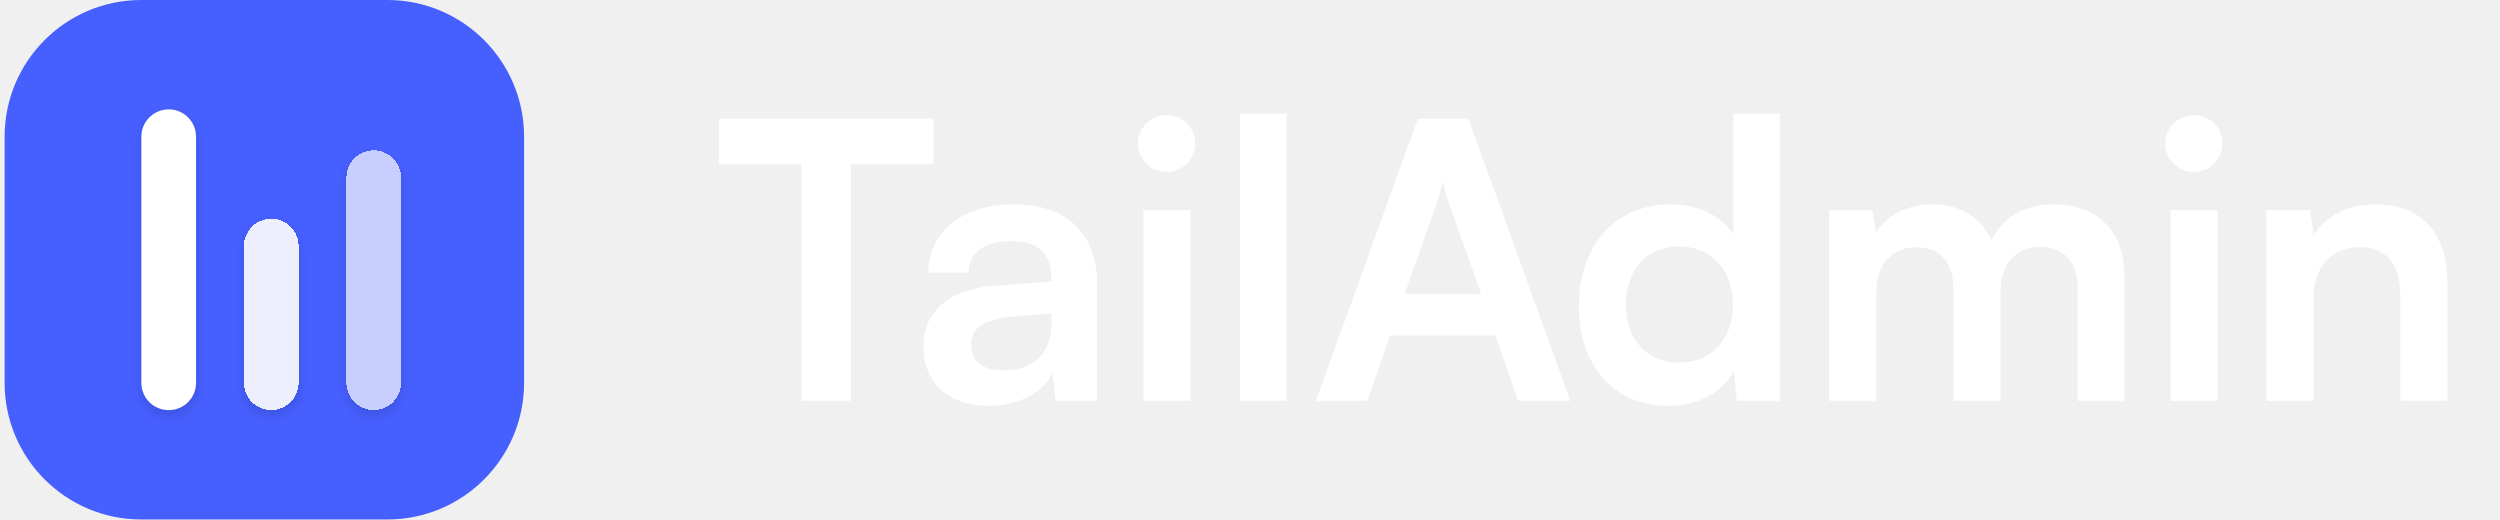
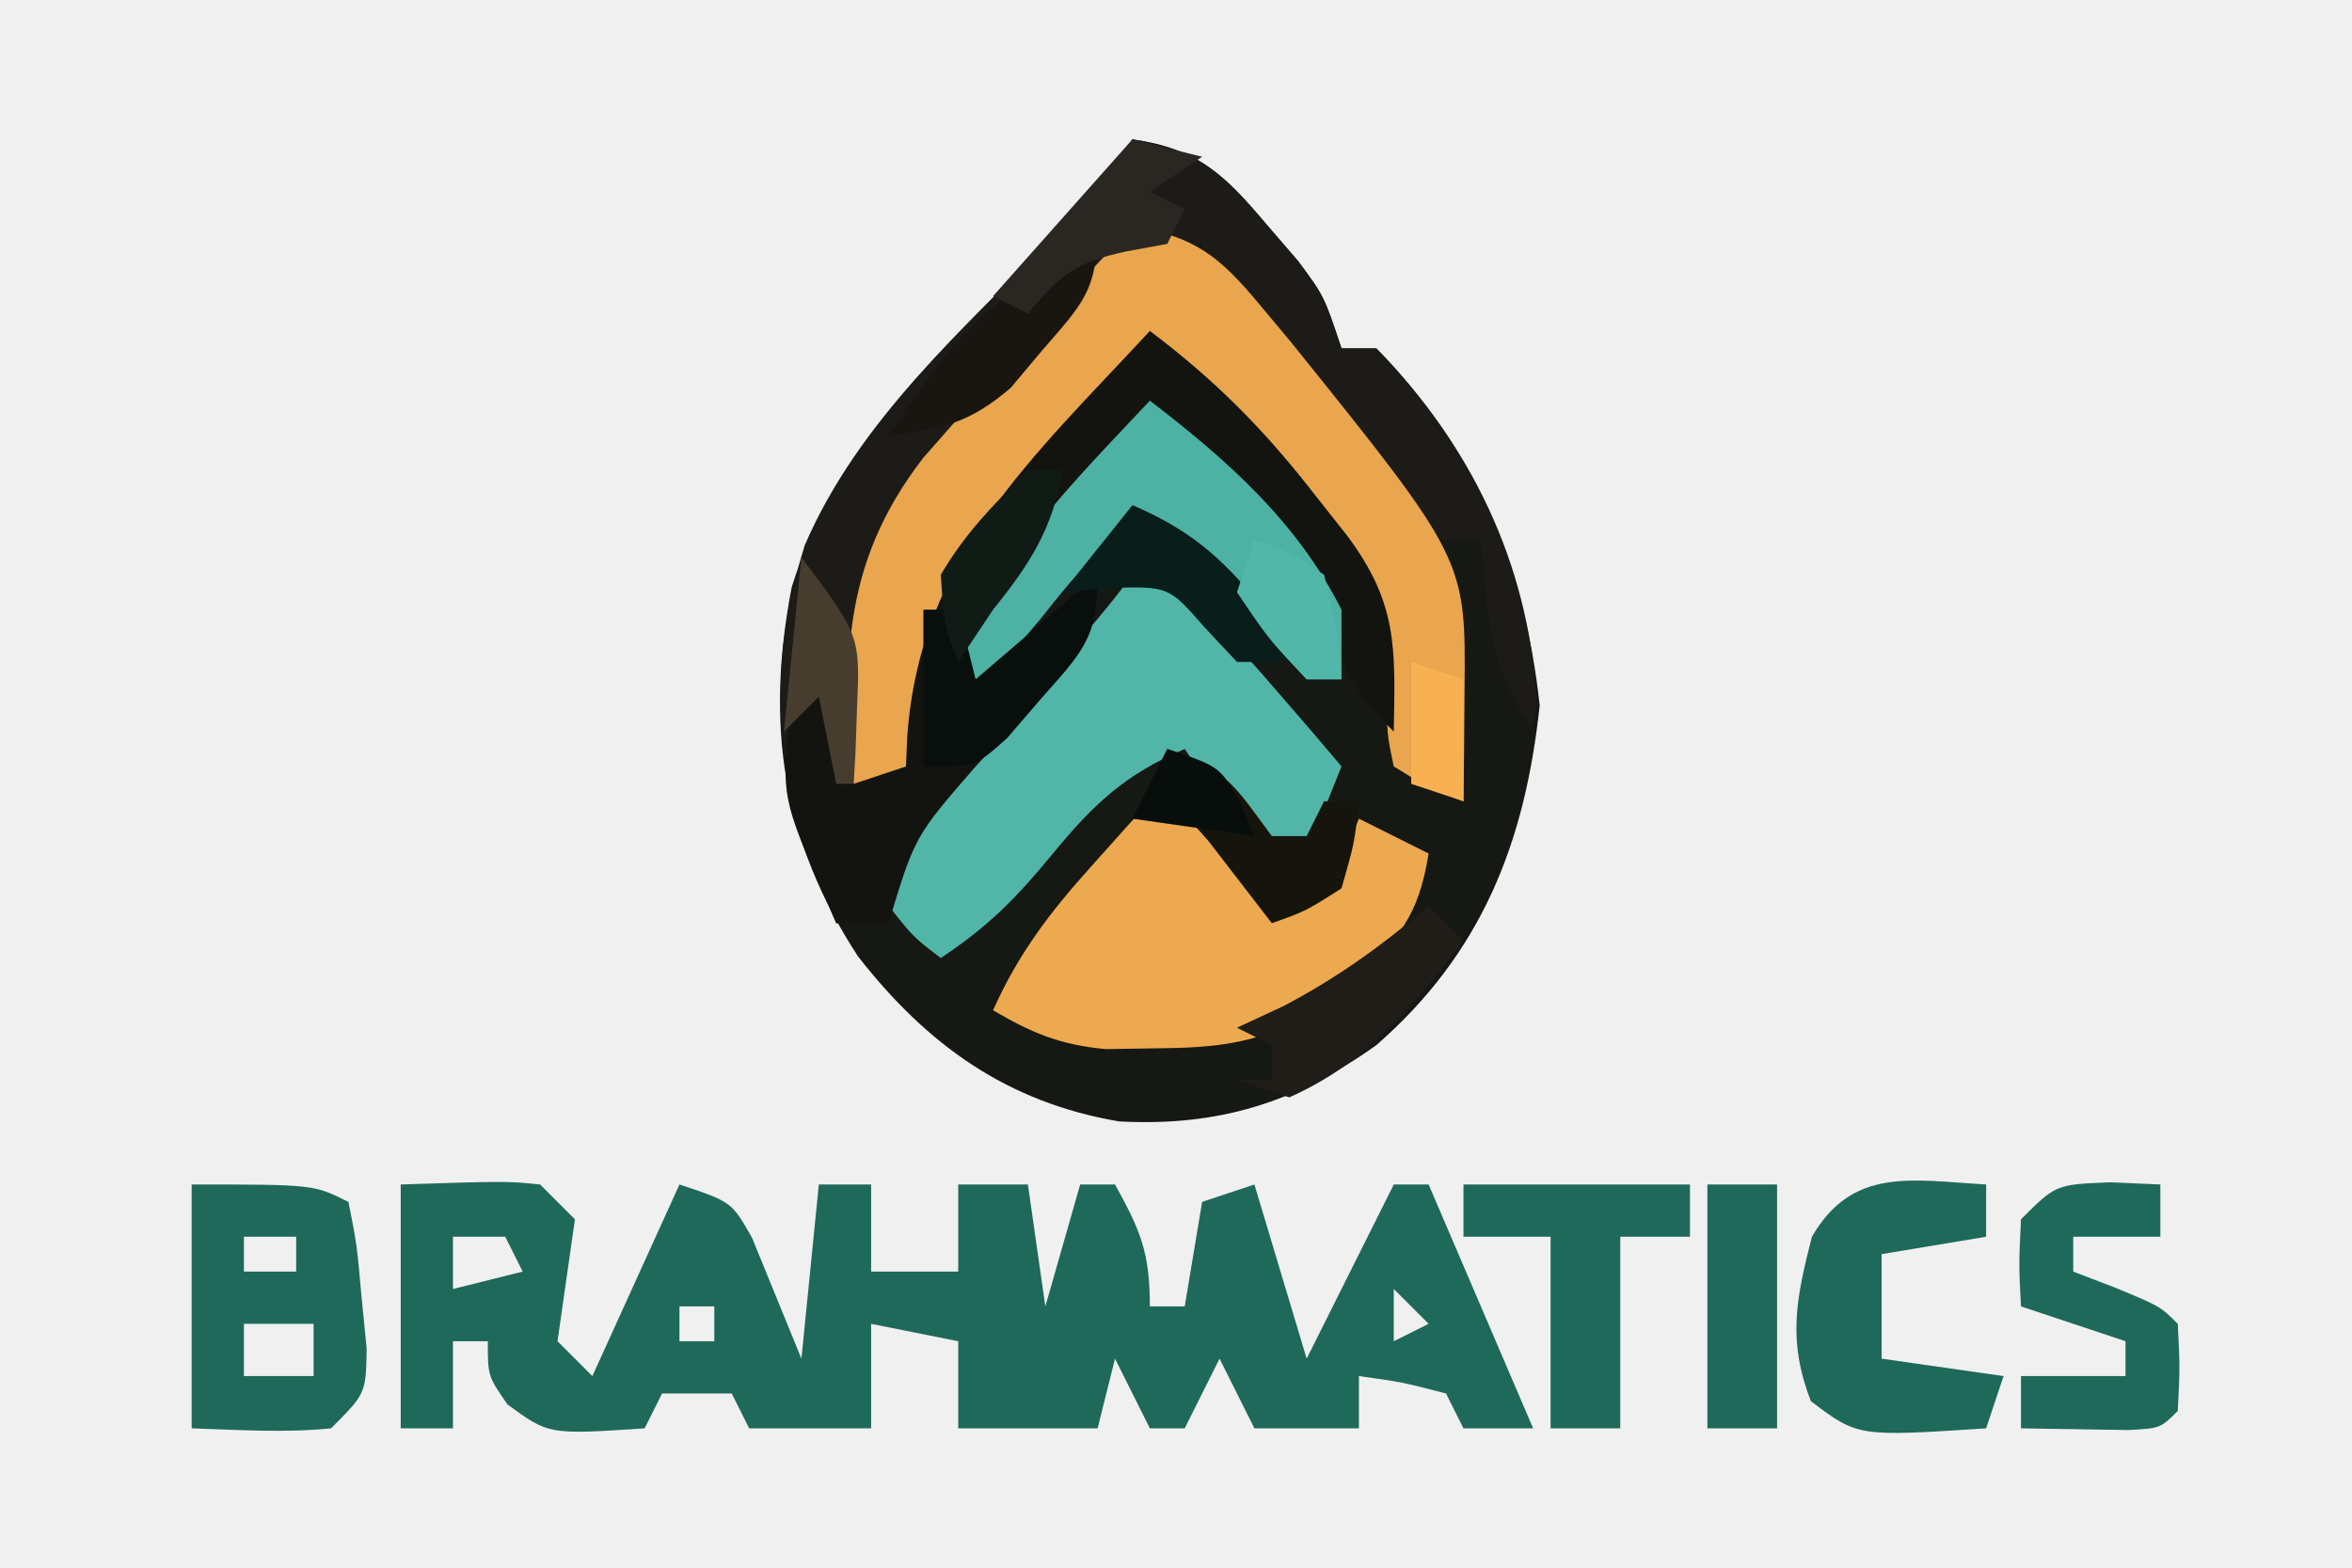
- <svg xmlns="http://www.w3.org/2000/svg" width="231" height="48" viewBox="0 0 231 48" fill="none">
-   <path d="M0.426 12.632C0.426 5.655 6.081 0 13.057 0H35.794C42.77 0 48.426 5.655 48.426 12.632V35.368C48.426 42.345 42.77 48 35.794 48H13.057C6.081 48 0.426 42.345 0.426 35.368V12.632Z" fill="#465FFF" />
-   <g filter="url(#filter0_d_3903_56743)">
-     <path d="M13.062 12.632C13.062 11.237 14.193 10.106 15.588 10.106C16.983 10.106 18.114 11.237 18.114 12.632V35.369C18.114 36.764 16.983 37.895 15.588 37.895C14.193 37.895 13.062 36.764 13.062 35.369V12.632Z" fill="white" />
-   </g>
-   <g filter="url(#filter1_d_3903_56743)">
-     <path d="M22.539 22.735C22.539 21.34 23.67 20.209 25.065 20.209C26.461 20.209 27.592 21.34 27.592 22.735V35.367C27.592 36.762 26.461 37.893 25.065 37.893C23.67 37.893 22.539 36.762 22.539 35.367V22.735Z" fill="white" fill-opacity="0.9" shape-rendering="crispEdges" />
-   </g>
-   <g filter="url(#filter2_d_3903_56743)">
-     <path d="M32.008 16.419C32.008 15.024 33.139 13.893 34.534 13.893C35.929 13.893 37.06 15.024 37.06 16.419V35.366C37.06 36.761 35.929 37.893 34.534 37.893C33.139 37.893 32.008 36.761 32.008 35.366V16.419Z" fill="white" fill-opacity="0.7" shape-rendering="crispEdges" />
-   </g>
-   <path d="M66.426 15.172H74.058V37.036H78.624V15.172H86.257V10.964H66.426V15.172Z" fill="white" />
-   <path d="M91.352 37.5C94.098 37.5 96.488 36.252 97.237 34.433L97.558 37.036H101.375V26.336C101.375 21.45 98.45 18.882 93.706 18.882C88.927 18.882 85.788 21.378 85.788 25.195H89.497C89.497 23.34 90.924 22.27 93.492 22.27C95.704 22.27 97.13 23.233 97.13 25.623V26.015L91.851 26.407C87.678 26.729 85.324 28.762 85.324 32.007C85.324 35.324 87.607 37.5 91.352 37.5ZM92.779 34.219C90.817 34.219 89.747 33.434 89.747 31.829C89.747 30.402 90.781 29.511 93.492 29.261L97.166 28.976V29.903C97.166 32.614 95.454 34.219 92.779 34.219Z" fill="white" />
-   <path d="M107.825 15.886C109.252 15.886 110.429 14.709 110.429 13.246C110.429 11.784 109.252 10.643 107.825 10.643C106.327 10.643 105.15 11.784 105.15 13.246C105.15 14.709 106.327 15.886 107.825 15.886ZM105.649 37.036H110.001V19.417H105.649V37.036Z" fill="white" />
-   <path d="M118.883 37.036V10.5H114.568V37.036H118.883Z" fill="white" />
-   <path d="M126.337 37.036L128.441 31.009H138.179L140.283 37.036H145.098L135.682 10.964H131.009L121.593 37.036H126.337ZM132.757 18.739C133.007 18.026 133.221 17.241 133.328 16.742C133.399 17.277 133.649 18.061 133.863 18.739L136.859 27.157H129.797L132.757 18.739Z" fill="white" />
-   <path d="M154.165 37.5C156.84 37.5 159.122 36.323 160.192 34.29L160.478 37.036H164.472V10.5H160.157V21.664C159.051 19.916 156.875 18.882 154.414 18.882C149.1 18.882 145.89 22.805 145.89 28.298C145.89 33.755 149.064 37.5 154.165 37.5ZM155.128 33.505C152.096 33.505 150.241 31.294 150.241 28.155C150.241 25.017 152.096 22.77 155.128 22.77C158.159 22.77 160.121 24.981 160.121 28.155C160.121 31.33 158.159 33.505 155.128 33.505Z" fill="white" />
-   <path d="M173.359 37.036V27.049C173.359 24.196 175.035 22.841 177.104 22.841C179.172 22.841 180.492 24.16 180.492 26.622V37.036H184.843V27.049C184.843 24.16 186.448 22.805 188.553 22.805C190.621 22.805 191.977 24.125 191.977 26.657V37.036H196.292V25.516C196.292 21.45 193.938 18.882 189.658 18.882C186.983 18.882 184.915 20.201 184.023 22.235C183.096 20.201 181.241 18.882 178.566 18.882C176.034 18.882 174.25 20.023 173.359 21.485L173.002 19.417H169.007V37.036H173.359Z" fill="white" />
-   <path d="M202.74 15.886C204.167 15.886 205.344 14.709 205.344 13.246C205.344 11.784 204.167 10.643 202.74 10.643C201.242 10.643 200.065 11.784 200.065 13.246C200.065 14.709 201.242 15.886 202.74 15.886ZM200.564 37.036H204.916V19.417H200.564V37.036Z" fill="white" />
-   <path d="M213.763 37.036V27.549C213.763 24.695 215.403 22.841 218.078 22.841C220.325 22.841 221.788 24.267 221.788 27.228V37.036H226.139V26.194C226.139 21.628 223.856 18.882 219.434 18.882C217.044 18.882 214.904 19.916 213.798 21.7L213.442 19.417H209.411V37.036H213.763Z" fill="white" />
-   <defs>
-     <filter id="filter0_d_3903_56743" x="12.062" y="9.606" width="7.053" height="29.79" filterUnits="userSpaceOnUse" color-interpolation-filters="sRGB">
-       <feFlood flood-opacity="0" result="BackgroundImageFix" />
-       <feColorMatrix in="SourceAlpha" type="matrix" values="0 0 0 0 0 0 0 0 0 0 0 0 0 0 0 0 0 0 127 0" result="hardAlpha" />
-       <feOffset dy="0.5" />
-       <feGaussianBlur stdDeviation="0.5" />
-       <feComposite in2="hardAlpha" operator="out" />
-       <feColorMatrix type="matrix" values="0 0 0 0 0 0 0 0 0 0 0 0 0 0 0 0 0 0 0.12 0" />
-       <feBlend mode="normal" in2="BackgroundImageFix" result="effect1_dropShadow_3903_56743" />
-       <feBlend mode="normal" in="SourceGraphic" in2="effect1_dropShadow_3903_56743" result="shape" />
-     </filter>
-     <filter id="filter1_d_3903_56743" x="21.539" y="19.709" width="7.053" height="19.684" filterUnits="userSpaceOnUse" color-interpolation-filters="sRGB">
-       <feFlood flood-opacity="0" result="BackgroundImageFix" />
-       <feColorMatrix in="SourceAlpha" type="matrix" values="0 0 0 0 0 0 0 0 0 0 0 0 0 0 0 0 0 0 127 0" result="hardAlpha" />
-       <feOffset dy="0.5" />
-       <feGaussianBlur stdDeviation="0.5" />
-       <feComposite in2="hardAlpha" operator="out" />
-       <feColorMatrix type="matrix" values="0 0 0 0 0 0 0 0 0 0 0 0 0 0 0 0 0 0 0.12 0" />
-       <feBlend mode="normal" in2="BackgroundImageFix" result="effect1_dropShadow_3903_56743" />
-       <feBlend mode="normal" in="SourceGraphic" in2="effect1_dropShadow_3903_56743" result="shape" />
-     </filter>
-     <filter id="filter2_d_3903_56743" x="31.008" y="13.393" width="7.053" height="26" filterUnits="userSpaceOnUse" color-interpolation-filters="sRGB">
-       <feFlood flood-opacity="0" result="BackgroundImageFix" />
-       <feColorMatrix in="SourceAlpha" type="matrix" values="0 0 0 0 0 0 0 0 0 0 0 0 0 0 0 0 0 0 127 0" result="hardAlpha" />
-       <feOffset dy="0.5" />
-       <feGaussianBlur stdDeviation="0.5" />
-       <feComposite in2="hardAlpha" operator="out" />
-       <feColorMatrix type="matrix" values="0 0 0 0 0 0 0 0 0 0 0 0 0 0 0 0 0 0 0.12 0" />
-       <feBlend mode="normal" in2="BackgroundImageFix" result="effect1_dropShadow_3903_56743" />
-       <feBlend mode="normal" in="SourceGraphic" in2="effect1_dropShadow_3903_56743" result="shape" />
-     </filter>
-   </defs>
+ <svg xmlns="http://www.w3.org/2000/svg" version="1.1" width="135" height="90">
+   <path d="M0 0 C3.767 0.549 5.267 2.008 7.688 4.875 C8.289 5.574 8.891 6.272 9.512 6.992 C11 9 11 9 12 12 C12.66 12 13.32 12 14 12 C19.671 17.798 22.52 24.52 23.375 32.5 C22.531 40.382 20.057 46.711 14 52 C9.367 55.304 4.924 56.683 -0.77 56.379 C-7.191 55.288 -11.783 51.989 -15.746 46.914 C-20.144 40.201 -21.067 33.514 -19.555 25.699 C-16.941 17.294 -10.416 11.593 -4.402 5.481 C-2.773 3.761 -1.348 1.948 0 0 Z " fill="#161814" transform="translate(65,8)" />
+   <path d="M0 0 C6.055 -0.195 6.055 -0.195 8 0 C8.66 0.66 9.32 1.32 10 2 C9.667 4.333 9.333 6.667 9 9 C9.66 9.66 10.32 10.32 11 11 C12.65 7.37 14.3 3.74 16 0 C19 1 19 1 20.168 3.066 C21.112 5.378 22.056 7.689 23 10 C23.33 6.7 23.66 3.4 24 0 C24.99 0 25.98 0 27 0 C27 1.65 27 3.3 27 5 C28.65 5 30.3 5 32 5 C32 3.35 32 1.7 32 0 C33.32 0 34.64 0 36 0 C36.495 3.465 36.495 3.465 37 7 C37.66 4.69 38.32 2.38 39 0 C39.66 0 40.32 0 41 0 C42.461 2.647 43 3.894 43 7 C43.66 7 44.32 7 45 7 C45.33 5.02 45.66 3.04 46 1 C46.99 0.67 47.98 0.34 49 0 C49.99 3.3 50.98 6.6 52 10 C53.65 6.7 55.3 3.4 57 0 C57.66 0 58.32 0 59 0 C60.98 4.62 62.96 9.24 65 14 C63.68 14 62.36 14 61 14 C60.505 13.01 60.505 13.01 60 12 C57.473 11.344 57.473 11.344 55 11 C55 11.99 55 12.98 55 14 C53.02 14 51.04 14 49 14 C48.34 12.68 47.68 11.36 47 10 C46.34 11.32 45.68 12.64 45 14 C44.34 14 43.68 14 43 14 C42.34 12.68 41.68 11.36 41 10 C40.67 11.32 40.34 12.64 40 14 C37.36 14 34.72 14 32 14 C32 12.35 32 10.7 32 9 C29.525 8.505 29.525 8.505 27 8 C27 9.98 27 11.96 27 14 C24.69 14 22.38 14 20 14 C19.67 13.34 19.34 12.68 19 12 C17.68 12 16.36 12 15 12 C14.67 12.66 14.34 13.32 14 14 C8.5 14.367 8.5 14.367 6.125 12.625 C5 11 5 11 5 9 C4.34 9 3.68 9 3 9 C3 10.65 3 12.3 3 14 C2.01 14 1.02 14 0 14 C0 9.38 0 4.76 0 0 Z M3 3 C3 3.99 3 4.98 3 6 C4.32 5.67 5.64 5.34 7 5 C6.67 4.34 6.34 3.68 6 3 C5.01 3 4.02 3 3 3 Z M57 6 C57 6.99 57 7.98 57 9 C57.66 8.67 58.32 8.34 59 8 C58.34 7.34 57.68 6.68 57 6 Z M16 7 C16 7.66 16 8.32 16 9 C16.66 9 17.32 9 18 9 C18 8.34 18 7.68 18 7 C17.34 7 16.68 7 16 7 Z " fill="#1F695A" transform="translate(23,68)" />
+   <path d="M0 0 C3.767 0.549 5.267 2.008 7.688 4.875 C8.289 5.574 8.891 6.272 9.512 6.992 C11 9 11 9 12 12 C12.66 12 13.32 12 14 12 C19.423 17.544 22.713 24.315 23.188 32.062 C23.095 33.022 23.095 33.022 23 34 C20.434 30.151 20.449 27.565 20 23 C19.01 23 18.02 23 17 23 C15.387 21.242 15.387 21.242 13.688 18.875 C11.467 15.875 9.263 13.141 6.562 10.562 C5.717 9.717 4.871 8.871 4 8 C4 7.34 4 6.68 4 6 C-1.935 6.575 -4.161 9.982 -7.844 14.328 C-8.555 15.21 -9.267 16.092 -10 17 C-10.547 17.655 -11.093 18.31 -11.656 18.984 C-15.901 24.76 -15.883 31.018 -16 38 C-15.01 37.34 -14.02 36.68 -13 36 C-12.567 34.002 -12.567 34.002 -12.562 31.75 C-11.79 22.912 -4.769 17.237 1 11 C4.632 13.731 7.453 16.549 10.25 20.125 C10.936 20.994 11.622 21.863 12.328 22.758 C15.229 26.649 15.089 29.173 15 34 C13 32 13 32 11.312 28.375 C8.988 23.549 5.66 19.866 2 16 C-2.218 19.013 -5.515 22.443 -8 27 C-8 27.99 -8 28.98 -8 30 C-5.03 27.525 -5.03 27.525 -2 25 C-2 28.699 -2.798 29.228 -5.25 31.875 C-5.887 32.579 -6.524 33.283 -7.18 34.008 C-7.78 34.665 -8.381 35.323 -9 36 C-12.494 40.019 -12.494 40.019 -14 45 C-14.99 45 -15.98 45 -17 45 C-20.281 37.481 -21.287 31.271 -18.812 23.312 C-15.745 16.181 -9.764 10.931 -4.402 5.481 C-2.773 3.761 -1.348 1.948 0 0 Z " fill="#1D1B18" transform="translate(65,8)" />
+   <path d="M0 0 C3.586 0.563 5.015 1.736 7.312 4.5 C7.909 5.214 8.506 5.928 9.121 6.664 C19.136 19.115 19.136 19.115 19.062 26.625 C19.053 27.814 19.044 29.002 19.035 30.227 C19.024 31.142 19.012 32.057 19 33 C17.023 32.258 17.023 32.258 15 31 C14.602 29.117 14.602 29.117 14.625 26.875 C14.233 21.192 11.67 18.168 8 14 C7.429 13.322 6.858 12.644 6.27 11.945 C4.864 10.282 3.434 8.639 2 7 C-3.392 11.108 -7.939 15.877 -11 22 C-11.193 24.301 -11.317 26.6 -11.426 28.906 C-12 31 -12 31 -14.043 32.281 C-14.689 32.518 -15.335 32.756 -16 33 C-16.64 25.33 -16.831 19.513 -12 13.277 C-11.34 12.526 -10.68 11.774 -10 11 C-9.134 10.011 -8.268 9.023 -7.375 8.004 C-4.961 5.293 -2.494 2.637 0 0 Z " fill="#E9A64E" transform="translate(65,13)" />
+   <path d="M0 0 C3.668 1.503 5.689 3.637 8.25 6.625 C8.956 7.442 9.663 8.26 10.391 9.102 C10.922 9.728 11.453 10.355 12 11 C11.34 12.65 10.68 14.3 10 16 C6.633 14.607 5.014 13.021 3 10 C-0.391 11.431 -2.238 13.171 -4.562 16 C-6.674 18.558 -8.2 20.133 -11 22 C-12.562 20.812 -12.562 20.812 -14 19 C-13.726 14.453 -11.948 12.531 -8.688 9.5 C-5.524 6.483 -2.613 3.522 0 0 Z " fill="#51B5A8" transform="translate(65,33)" />
+   <path d="M0 0 C3.632 2.731 6.453 5.549 9.25 9.125 C9.936 9.994 10.622 10.863 11.328 11.758 C14.229 15.649 14.089 18.173 14 23 C12 21 12 21 10.312 17.375 C7.988 12.549 4.66 8.866 1 5 C-3.218 8.013 -6.515 11.443 -9 16 C-9 16.99 -9 17.98 -9 19 C-6.03 16.525 -6.03 16.525 -3 14 C-3 17.699 -3.798 18.228 -6.25 20.875 C-6.887 21.579 -7.524 22.283 -8.18 23.008 C-8.78 23.665 -9.381 24.323 -10 25 C-13.494 29.019 -13.494 29.019 -15 34 C-15.99 34 -16.98 34 -18 34 C-21.065 27.021 -21.065 27.021 -20.812 23.062 C-20 21 -20 21 -18 20 C-17.67 21.98 -17.34 23.96 -17 26 C-16.01 25.67 -15.02 25.34 -14 25 C-13.974 24.42 -13.948 23.84 -13.922 23.242 C-13.174 12.942 -6.762 7.311 0 0 Z " fill="#13140F" transform="translate(66,19)" />
+   <path d="M0 0 C3.326 1.526 4.956 2.933 7 6 C10.113 5.331 10.113 5.331 11.188 2.938 C11.456 2.298 11.724 1.659 12 1 C13.32 1.66 14.64 2.32 16 3 C15.437 6.505 14.348 7.953 11.625 10.188 C11.019 10.697 10.413 11.206 9.789 11.73 C6.635 13.969 3.813 14.159 0.062 14.188 C-0.792 14.202 -1.647 14.216 -2.527 14.23 C-5.139 13.987 -6.755 13.318 -9 12 C-7.556 8.761 -5.742 6.38 -3.375 3.75 C-2.743 3.044 -2.112 2.337 -1.461 1.609 C-0.979 1.078 -0.497 0.547 0 0 Z " fill="#ECA94F" transform="translate(66,46)" />
+   <path d="M0 0 C4.426 3.397 8.444 6.945 11 12 C11 13.32 11 14.64 11 16 C10.34 16 9.68 16 9 16 C7.18 13.992 5.529 11.878 3.852 9.75 C1.94 7.542 1.94 7.542 -2 8 C-4.235 9.968 -4.235 9.968 -6.25 12.5 C-6.956 13.335 -7.663 14.171 -8.391 15.031 C-8.922 15.681 -9.453 16.331 -10 17 C-10.33 16.34 -10.66 15.68 -11 15 C-8.785 8.945 -4.345 4.645 0 0 Z " fill="#4DB1A4" transform="translate(66,23)" />
+   <path d="M0 0 C7 0 7 0 9 1 C9.484 3.434 9.484 3.434 9.75 6.438 C9.897 7.921 9.897 7.921 10.047 9.434 C10 12 10 12 8 14 C5.312 14.27 2.709 14.087 0 14 C0 9.38 0 4.76 0 0 Z M3 3 C3 3.66 3 4.32 3 5 C3.99 5 4.98 5 6 5 C6 4.34 6 3.68 6 3 C5.01 3 4.02 3 3 3 Z M3 8 C3 8.99 3 9.98 3 11 C4.32 11 5.64 11 7 11 C7 10.01 7 9.02 7 8 C5.68 8 4.36 8 3 8 Z " fill="#1F695A" transform="translate(11,68)" />
+   <path d="M0 0 C0 0.99 0 1.98 0 3 C-1.98 3.33 -3.96 3.66 -6 4 C-6 5.98 -6 7.96 -6 10 C-3.69 10.33 -1.38 10.66 1 11 C0.67 11.99 0.34 12.98 0 14 C-7.363 14.483 -7.363 14.483 -10.062 12.438 C-11.407 8.942 -10.914 6.59 -10 3 C-7.661 -1.028 -4.27 -0.242 0 0 Z " fill="#1F695A" transform="translate(114,68)" />
+   <path d="M0 0 C0.949 0.041 1.897 0.083 2.875 0.125 C2.875 1.115 2.875 2.105 2.875 3.125 C1.225 3.125 -0.425 3.125 -2.125 3.125 C-2.125 3.785 -2.125 4.445 -2.125 5.125 C-1.321 5.434 -0.516 5.744 0.312 6.062 C2.875 7.125 2.875 7.125 3.875 8.125 C4 10.625 4 10.625 3.875 13.125 C2.875 14.125 2.875 14.125 1.027 14.223 C-1.023 14.19 -3.074 14.158 -5.125 14.125 C-5.125 13.135 -5.125 12.145 -5.125 11.125 C-3.145 11.125 -1.165 11.125 0.875 11.125 C0.875 10.465 0.875 9.805 0.875 9.125 C-1.105 8.465 -3.085 7.805 -5.125 7.125 C-5.25 4.75 -5.25 4.75 -5.125 2.125 C-3.125 0.125 -3.125 0.125 0 0 Z " fill="#1F695A" transform="translate(121.125,67.875)" />
+   <path d="M0 0 C4.29 0 8.58 0 13 0 C13 0.99 13 1.98 13 3 C11.68 3 10.36 3 9 3 C9 6.63 9 10.26 9 14 C7.68 14 6.36 14 5 14 C5 10.37 5 6.74 5 3 C3.35 3 1.7 3 0 3 C0 2.01 0 1.02 0 0 Z " fill="#1F695A" transform="translate(84,68)" />
+   <path d="M0 0 C1.32 0 2.64 0 4 0 C4 4.62 4 9.24 4 14 C2.68 14 1.36 14 0 14 C0 9.38 0 4.76 0 0 Z " fill="#1F695A" transform="translate(98,68)" />
+   <path d="M0 0 C0 3.72 -0.903 4.449 -3.312 7.188 C-3.927 7.903 -4.542 8.618 -5.176 9.355 C-7 11 -7 11 -10 11 C-10 8.03 -10 5.06 -10 2 C-9.34 2 -8.68 2 -8 2 C-7.67 3.32 -7.34 4.64 -7 6 C-4.69 4.02 -2.38 2.04 0 0 Z " fill="#080F0D" transform="translate(63,33)" />
+   <path d="M0 0 C0.66 0.66 1.32 1.32 2 2 C-0.994 5.85 -3.444 8.962 -8 11 C-8.99 10.67 -9.98 10.34 -11 10 C-10.34 10 -9.68 10 -9 10 C-9 9.34 -9 8.68 -9 8 C-9.66 7.67 -10.32 7.34 -11 7 C-10.113 6.588 -9.226 6.175 -8.312 5.75 C-5.187 4.099 -2.681 2.287 0 0 Z " fill="#201D18" transform="translate(82,52)" />
+   <path d="M0 0 C3.446 1.149 3.916 2.191 6 5 C6.66 5 7.32 5 8 5 C8.33 4.34 8.66 3.68 9 3 C9.66 3 10.32 3 11 3 C10.75 5.375 10.75 5.375 10 8 C7.938 9.312 7.938 9.312 6 10 C4.796 8.438 3.591 6.875 2.387 5.312 C0.955 3.656 0.955 3.656 -2 4 C-1.34 2.68 -0.68 1.36 0 0 Z " fill="#16150D" transform="translate(67,43)" />
+   <path d="M0 0 C3.21 1.382 5.049 2.924 7.25 5.625 C7.771 6.257 8.292 6.888 8.828 7.539 C9.408 8.262 9.408 8.262 10 9 C8.68 9 7.36 9 6 9 C5.381 8.34 4.763 7.68 4.125 7 C2.089 4.665 2.089 4.665 -1.25 4.75 C-2.158 4.832 -3.065 4.915 -4 5 C-2.68 3.35 -1.36 1.7 0 0 Z " fill="#091D1A" transform="translate(65,29)" />
+   <path d="M0 0 C0 3.679 -0.828 4.398 -3.188 7.125 C-3.779 7.829 -4.371 8.533 -4.98 9.258 C-7.325 11.281 -8.961 11.654 -12 12 C-9.006 7.467 -6.915 4.524 -2 2 C-1.34 1.34 -0.68 0.68 0 0 Z " fill="#191612" transform="translate(63,13)" />
+   <path d="M0 0 C1.32 0.33 2.64 0.66 4 1 C3.01 1.66 2.02 2.32 1 3 C1.66 3.33 2.32 3.66 3 4 C2.67 4.66 2.34 5.32 2 6 C1.216 6.144 0.432 6.289 -0.375 6.438 C-3.251 7.054 -4.164 7.777 -6 10 C-6.66 9.67 -7.32 9.34 -8 9 C-5.36 6.03 -2.72 3.06 0 0 Z " fill="#2A2722" transform="translate(65,8)" />
+   <path d="M0 0 C0.66 0 1.32 0 2 0 C1.396 3.383 0.143 5.343 -2 8 C-2.66 8.99 -3.32 9.98 -4 11 C-4.812 8.875 -4.812 8.875 -5 6 C-3.586 3.585 -2.012 2.012 0 0 Z " fill="#101B16" transform="translate(59,27)" />
+   <path d="M0 0 C1.938 0.625 1.938 0.625 4 2 C4.75 5.125 4.75 5.125 5 8 C4.34 8 3.68 8 3 8 C0.812 5.688 0.812 5.688 -1 3 C-0.67 2.01 -0.34 1.02 0 0 Z " fill="#50B7A9" transform="translate(72,31)" />
+   <path d="M0 0 C3.375 4.5 3.375 4.5 3.188 8.75 C3.16 9.549 3.133 10.348 3.105 11.172 C3.071 11.775 3.036 12.378 3 13 C2.67 13 2.34 13 2 13 C1.67 11.35 1.34 9.7 1 8 C0.34 8.66 -0.32 9.32 -1 10 C-0.67 6.7 -0.34 3.4 0 0 Z " fill="#473D2F" transform="translate(46,32)" />
+   <path d="M0 0 C0.99 0.33 1.98 0.66 3 1 C3 3.31 3 5.62 3 8 C2.01 7.67 1.02 7.34 0 7 C0 4.69 0 2.38 0 0 Z " fill="#F8B152" transform="translate(81,38)" />
+   <path d="M0 0 C3 1 3 1 4.188 3.062 C4.456 3.702 4.724 4.341 5 5 C2.69 4.67 0.38 4.34 -2 4 C-1.34 2.68 -0.68 1.36 0 0 Z " fill="#070E0C" transform="translate(67,43)" />
</svg>
